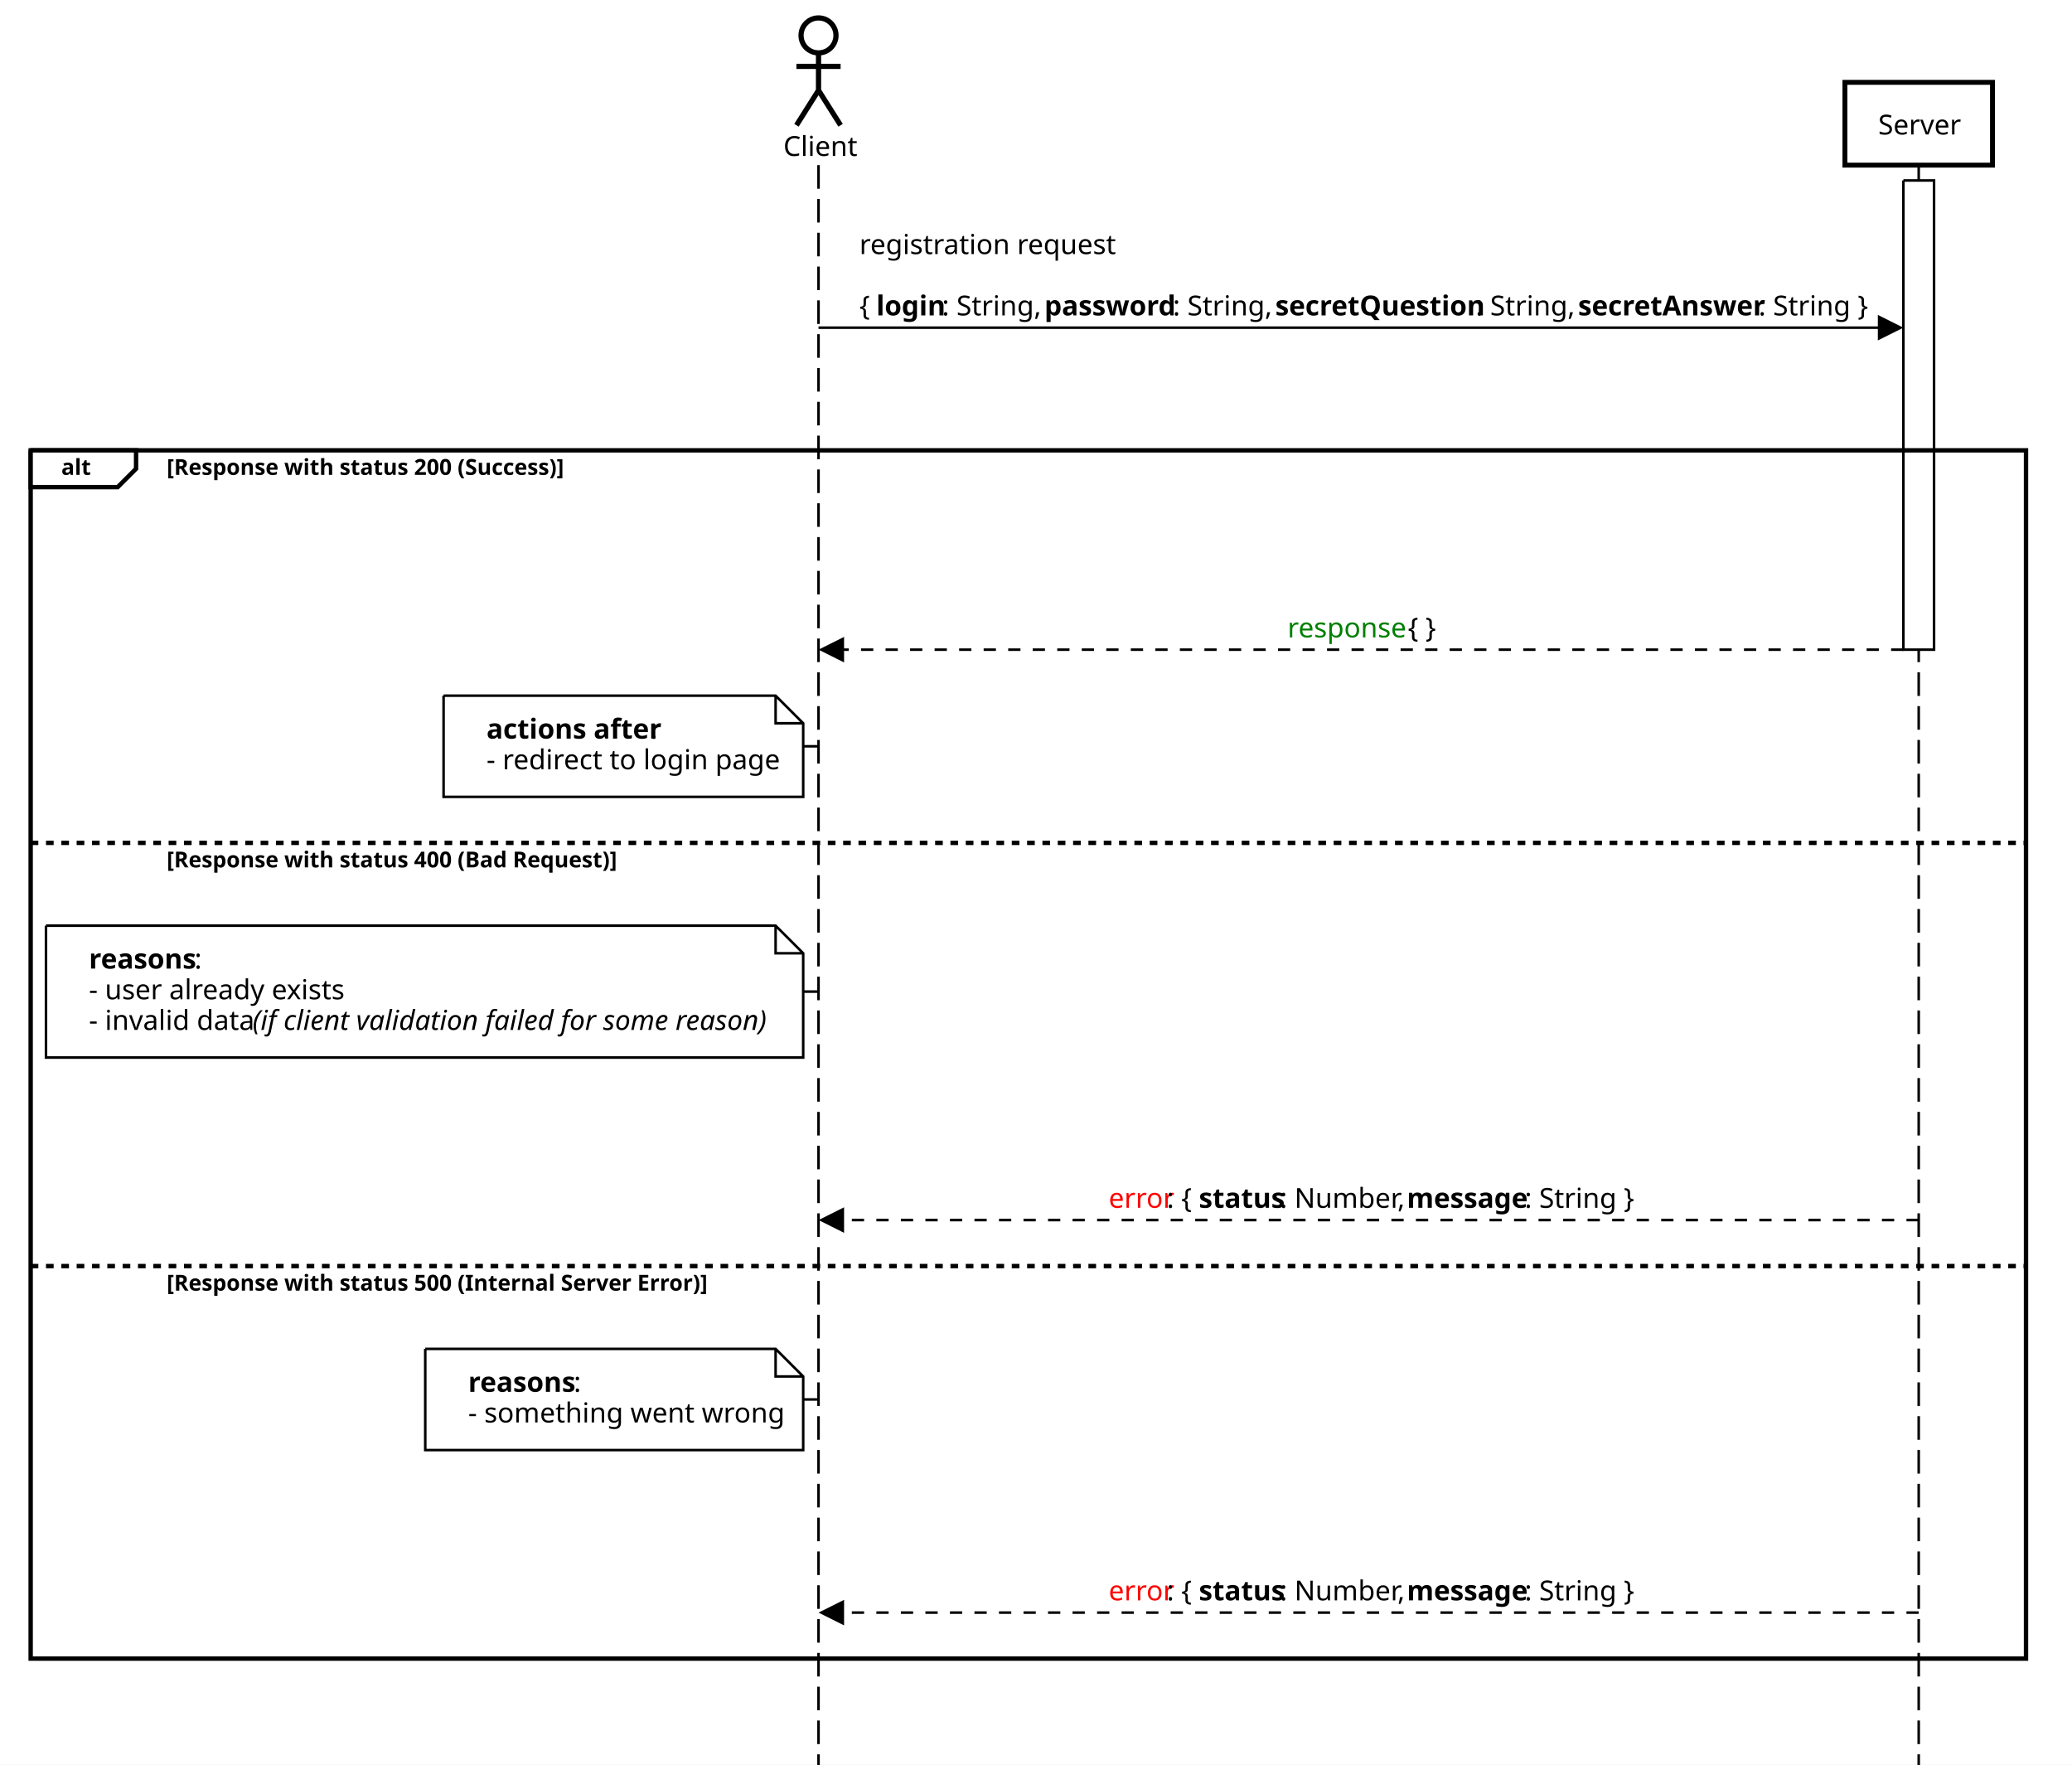
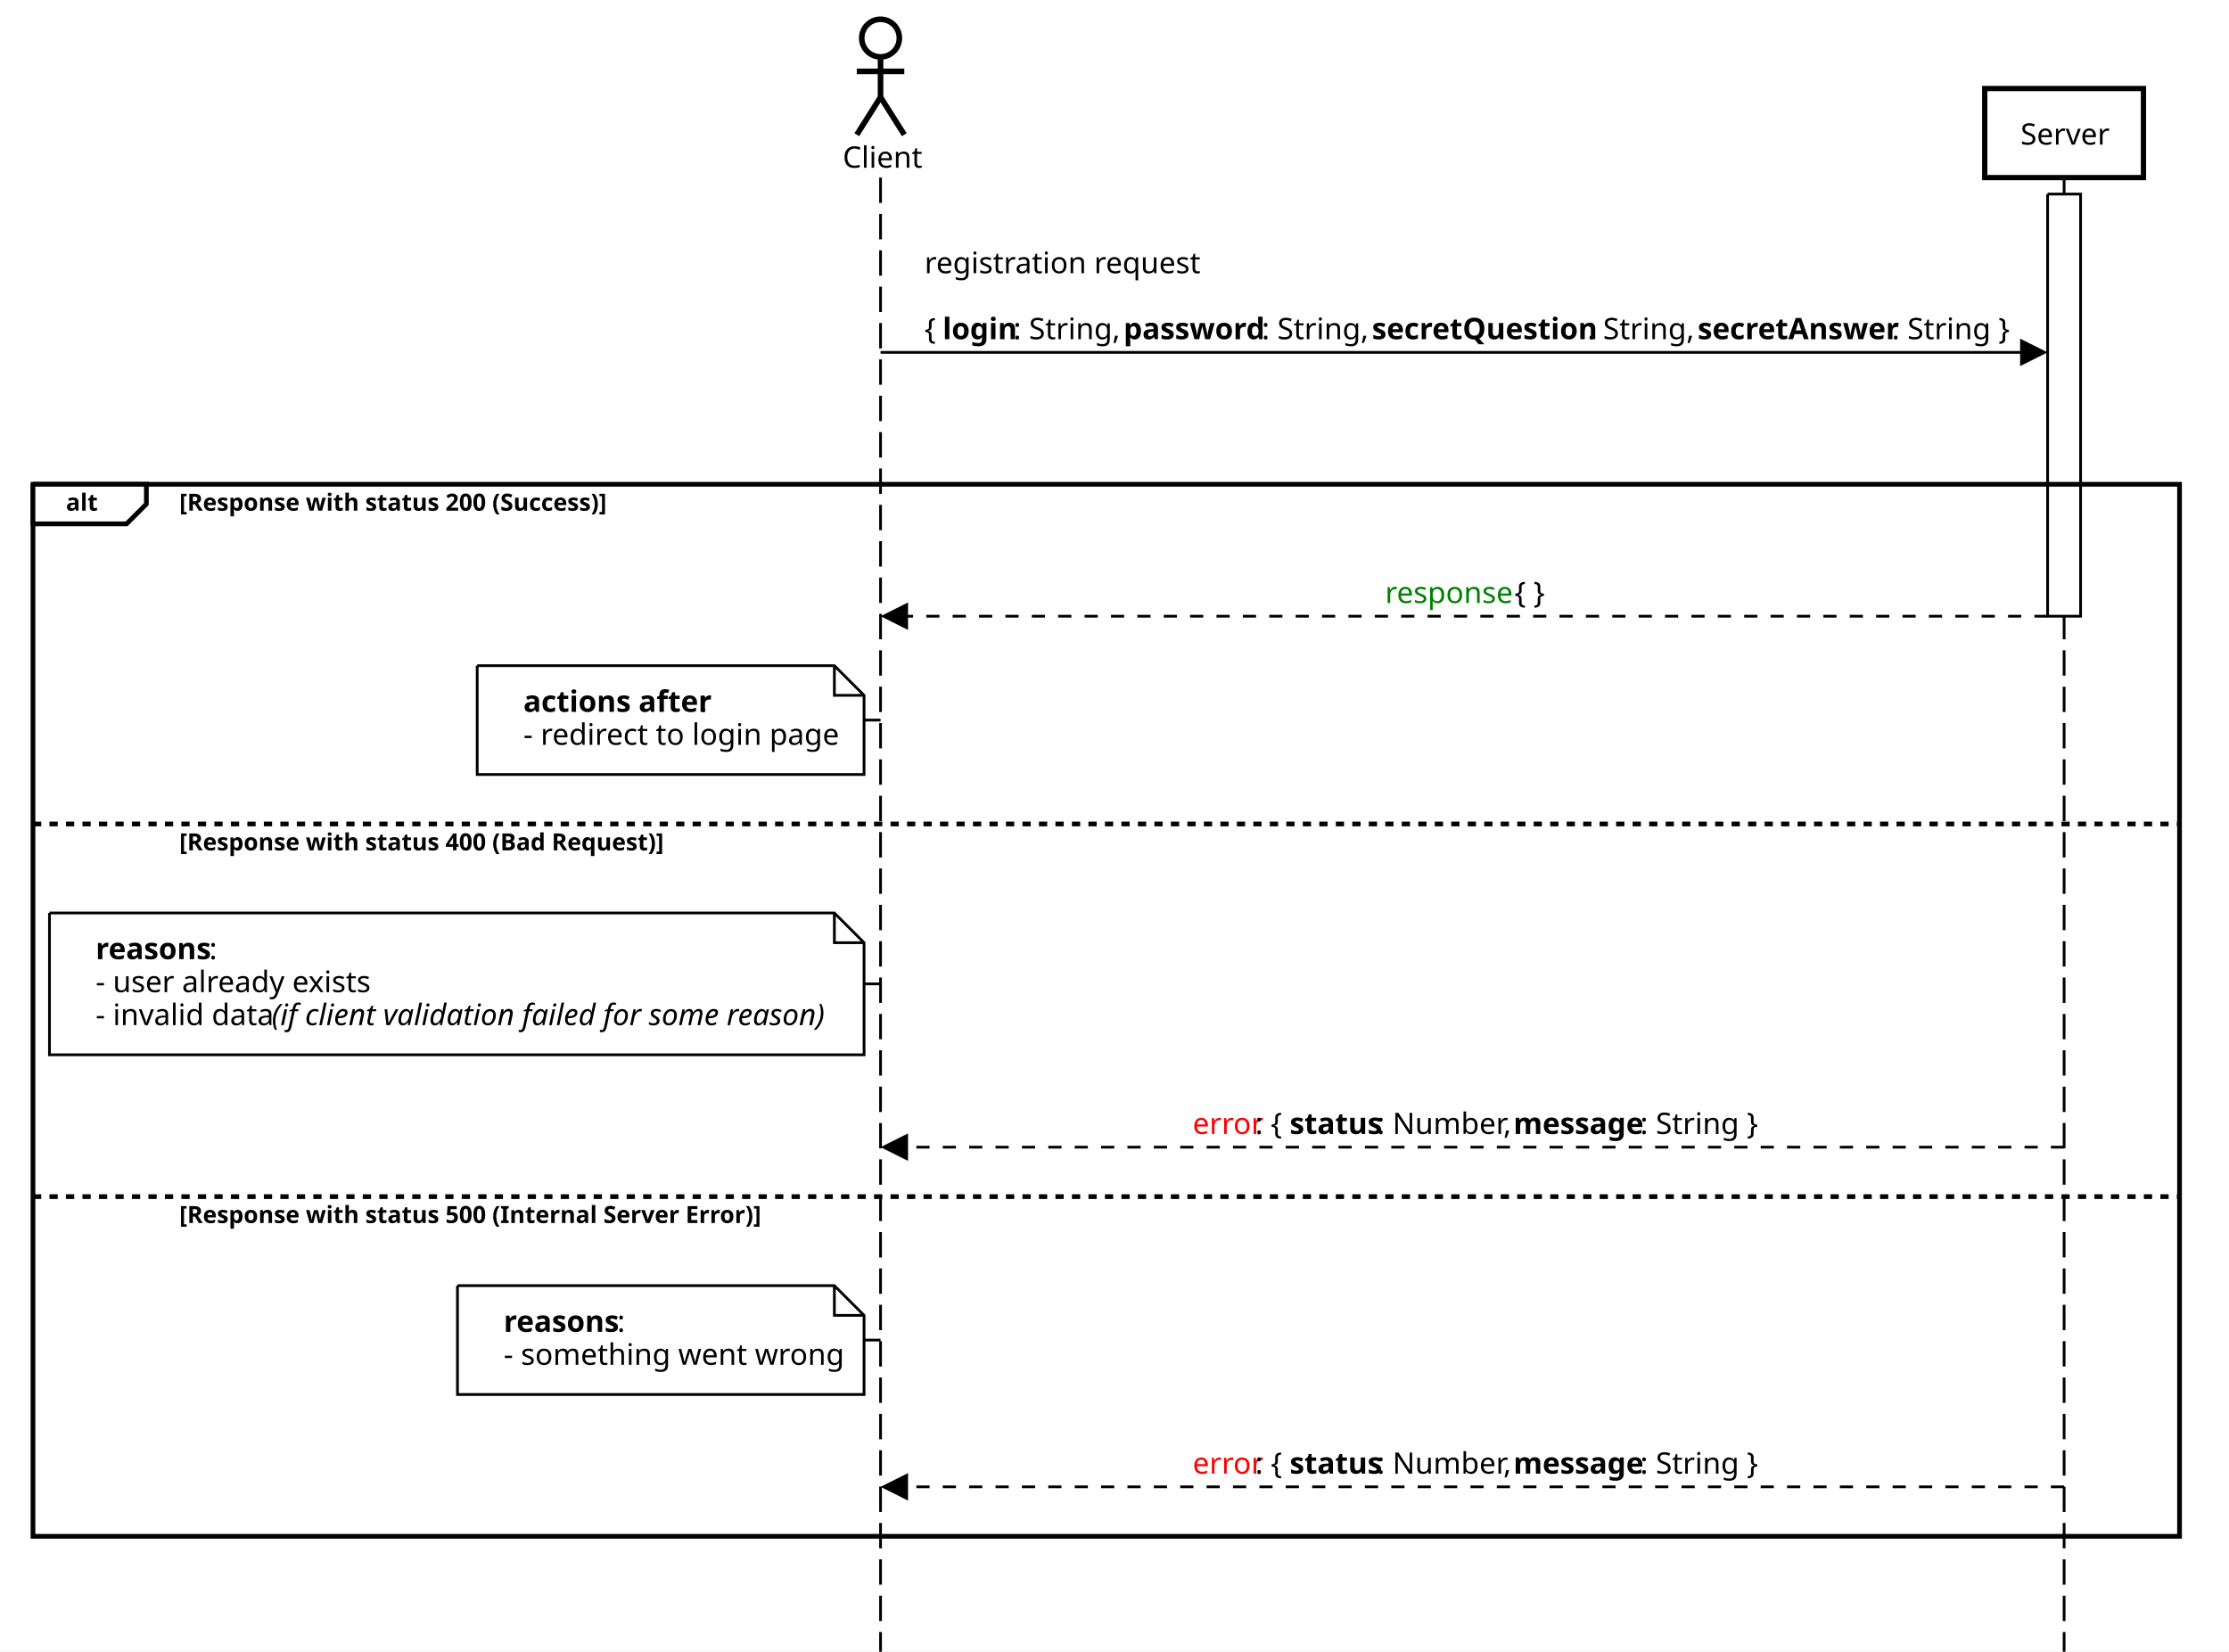
- <svg xmlns="http://www.w3.org/2000/svg" version="1.1" width="1104" height="940">
+ <svg xmlns="http://www.w3.org/2000/svg" version="1.1" width="1104" height="818">
  <defs />
  <g>
    <g />
    <g />
    <g />
    <g />
    <g />
    <g />
    <g />
    <g />
    <g />
    <g />
    <g />
    <g />
    <g />
    <g />
    <g />
    <g />
    <g />
    <g />
    <g />
    <g />
    <g />
    <g />
    <g />
    <g />
    <g />
    <g />
    <g />
    <g />
    <g />
    <g />
    <g />
    <g />
    <g />
    <g />
    <g />
    <g />
    <g>
-       <rect fill="white" stroke="none" x="0" y="0" width="1104" height="940" />
+       <rect fill="white" stroke="none" x="0" y="0" width="1104" height="818" />
    </g>
    <g />
    <g>
-       <path fill="none" stroke="black" paint-order="fill stroke markers" d=" M 436.125 87.965 L 436.125 940.663" stroke-miterlimit="10" stroke-width="1.361" stroke-dasharray="12.566,5.445" />
-       <path fill="none" stroke="black" paint-order="fill stroke markers" d=" M 1022.327 87.965 L 1022.327 940.663" stroke-miterlimit="10" stroke-width="1.361" stroke-dasharray="12.566,5.445" />
+       <path fill="none" stroke="black" paint-order="fill stroke markers" d=" M 436.125 87.965 L 436.125 818.149" stroke-miterlimit="10" stroke-width="1.361" stroke-dasharray="12.566,5.445" />
+       <path fill="none" stroke="black" paint-order="fill stroke markers" d=" M 1022.327 87.965 L 1022.327 818.149" stroke-miterlimit="10" stroke-width="1.361" stroke-dasharray="12.566,5.445" />
    </g>
    <g>
      <g>
        <path fill="white" stroke="black" paint-order="fill stroke markers" d=" M 445.436 18.867 A 9.311 9.311 0 1 1 445.436 18.858 M 436.125 28.178 L 436.125 48.107 M 424.364 35.366 L 447.887 35.366 M 436.125 48.107 L 424.364 66.729 M 436.125 48.107 L 447.887 66.729" stroke-miterlimit="10" stroke-width="2.777" stroke-dasharray="" />
      </g>
      <g>
        <g />
        <text fill="black" stroke="none" font-family="sans-serif" font-size="11pt" font-style="normal" font-weight="normal" text-decoration="normal" x="417.385" y="83.065" text-anchor="start" dominant-baseline="alphabetic" xml:space="preserve">Client</text>
      </g>
      <path fill="none" stroke="none" />
      <g>
        <path fill="white" stroke="black" paint-order="fill stroke markers" d=" M 983.014 43.86 L 1061.64 43.86 L 1061.64 87.965 L 983.014 87.965 L 983.014 43.86 Z" stroke-miterlimit="10" stroke-width="2.614" stroke-dasharray="" />
      </g>
      <g>
        <g />
        <text fill="black" stroke="none" font-family="sans-serif" font-size="11pt" font-style="normal" font-weight="normal" text-decoration="normal" x="1000.738" y="71.63" text-anchor="start" dominant-baseline="alphabetic" xml:space="preserve">Server</text>
      </g>
    </g>
    <g>
-       <path fill="white" stroke="black" paint-order="fill stroke markers" d=" M 1014.16 96.133 L 1030.495 96.133 L 1030.495 346.061 L 1014.16 346.061 L 1014.16 96.133" stroke-miterlimit="10" stroke-width="1.361" stroke-dasharray="" />
+       <path fill="white" stroke="black" paint-order="fill stroke markers" d=" M 1014.16 96.133 L 1030.495 96.133 L 1030.495 305.223 L 1014.16 305.223 L 1014.16 96.133" stroke-miterlimit="10" stroke-width="1.361" stroke-dasharray="" />
      <g>
        <g>
          <rect fill="white" stroke="none" x="455.455" y="120.635" width="130.391" height="21.236" />
        </g>
        <g>
          <rect fill="white" stroke="none" x="455.455" y="136.971" width="4.901" height="21.236" />
        </g>
        <g>
          <rect fill="white" stroke="none" x="455.455" y="153.306" width="539.374" height="21.236" />
        </g>
        <text fill="black" stroke="none" font-family="sans-serif" font-size="11pt" font-style="normal" font-weight="normal" text-decoration="normal" x="457.906" y="135.337" text-anchor="start" dominant-baseline="alphabetic" xml:space="preserve">registration request</text>
        <text fill="black" stroke="none" font-family="sans-serif" font-size="11pt" font-style="normal" font-weight="normal" text-decoration="normal" x="457.906" y="151.672" text-anchor="start" dominant-baseline="alphabetic" xml:space="preserve" />
        <text fill="black" stroke="none" font-family="sans-serif" font-size="11pt" font-style="normal" font-weight="normal" text-decoration="normal" x="457.906" y="168.008" text-anchor="start" dominant-baseline="alphabetic" xml:space="preserve">{ </text>
        <text fill="black" stroke="none" font-family="sans-serif" font-size="11pt" font-style="normal" font-weight="bold" text-decoration="normal" x="466.875" y="168.008" text-anchor="start" dominant-baseline="alphabetic" xml:space="preserve">login</text>
        <text fill="black" stroke="none" font-family="sans-serif" font-size="11pt" font-style="normal" font-weight="normal" text-decoration="normal" x="501.886" y="168.008" text-anchor="start" dominant-baseline="alphabetic" xml:space="preserve">: String, </text>
        <text fill="black" stroke="none" font-family="sans-serif" font-size="11pt" font-style="normal" font-weight="bold" text-decoration="normal" x="556.474" y="168.008" text-anchor="start" dominant-baseline="alphabetic" xml:space="preserve">password</text>
        <text fill="black" stroke="none" font-family="sans-serif" font-size="11pt" font-style="normal" font-weight="normal" text-decoration="normal" x="624.906" y="168.008" text-anchor="start" dominant-baseline="alphabetic" xml:space="preserve">: String, </text>
        <text fill="black" stroke="none" font-family="sans-serif" font-size="11pt" font-style="normal" font-weight="bold" text-decoration="normal" x="679.495" y="168.008" text-anchor="start" dominant-baseline="alphabetic" xml:space="preserve">secretQuestion</text>
        <text fill="black" stroke="none" font-family="sans-serif" font-size="11pt" font-style="normal" font-weight="normal" text-decoration="normal" x="786.223" y="168.008" text-anchor="start" dominant-baseline="alphabetic" xml:space="preserve">: String, </text>
        <text fill="black" stroke="none" font-family="sans-serif" font-size="11pt" font-style="normal" font-weight="bold" text-decoration="normal" x="840.812" y="168.008" text-anchor="start" dominant-baseline="alphabetic" xml:space="preserve">secretAnswer</text>
        <text fill="black" stroke="none" font-family="sans-serif" font-size="11pt" font-style="normal" font-weight="normal" text-decoration="normal" x="936.968" y="168.008" text-anchor="start" dominant-baseline="alphabetic" xml:space="preserve">: String }</text>
      </g>
      <g>
        <path fill="none" stroke="black" paint-order="fill stroke markers" d=" M 436.125 174.542 L 1000.71 174.542" stroke-miterlimit="10" stroke-width="1.361" stroke-dasharray="" />
        <g transform="translate(1014.16,174.5416) translate(-1014.16,-174.5416)">
          <path fill="black" stroke="none" paint-order="stroke fill markers" d=" M 1000.547 167.735 L 1014.16 174.542 L 1000.547 181.348 Z" />
        </g>
      </g>
      <g>
        <g>
-           <rect fill="white" stroke="none" x="683.569" y="324.826" width="83.147" height="21.236" />
+           <rect fill="white" stroke="none" x="683.569" y="283.988" width="83.147" height="21.236" />
        </g>
-         <text fill="green" stroke="none" font-family="sans-serif" font-size="11pt" font-style="normal" font-weight="normal" text-decoration="normal" x="686.019" y="339.527" text-anchor="start" dominant-baseline="alphabetic" xml:space="preserve">response</text>
-         <text fill="black" stroke="none" font-family="sans-serif" font-size="11pt" font-style="normal" font-weight="normal" text-decoration="normal" x="746.327" y="339.527" text-anchor="start" dominant-baseline="alphabetic" xml:space="preserve"> { }</text>
+         <text fill="green" stroke="none" font-family="sans-serif" font-size="11pt" font-style="normal" font-weight="normal" text-decoration="normal" x="686.019" y="298.689" text-anchor="start" dominant-baseline="alphabetic" xml:space="preserve">response</text>
+         <text fill="black" stroke="none" font-family="sans-serif" font-size="11pt" font-style="normal" font-weight="normal" text-decoration="normal" x="746.327" y="298.689" text-anchor="start" dominant-baseline="alphabetic" xml:space="preserve"> { }</text>
      </g>
      <g>
-         <path fill="none" stroke="black" paint-order="fill stroke markers" d=" M 1014.16 346.061 L 449.575 346.061" stroke-miterlimit="10" stroke-width="1.361" stroke-dasharray="6.534" />
-         <g transform="translate(436.1253,346.0613) translate(-436.1253,-346.0613)">
-           <path fill="black" stroke="none" paint-order="stroke fill markers" d=" M 449.738 339.255 L 436.125 346.061 L 449.738 352.868 Z" />
+         <path fill="none" stroke="black" paint-order="fill stroke markers" d=" M 1014.16 305.223 L 449.575 305.223" stroke-miterlimit="10" stroke-width="1.361" stroke-dasharray="6.534" />
+         <g transform="translate(436.1253,305.2233) translate(-436.1253,-305.2233)">
+           <path fill="black" stroke="none" paint-order="stroke fill markers" d=" M 449.738 298.417 L 436.125 305.223 L 449.738 312.03 Z" />
        </g>
      </g>
-       <path fill="white" stroke="black" paint-order="fill stroke markers" d=" M 436.125 397.517 L 427.958 397.517 M 236.349 370.564 L 413.256 370.564 L 427.958 385.266 L 427.958 424.47 L 236.349 424.47 L 236.349 370.564 M 413.256 370.564 L 413.256 385.266 L 427.958 385.266" stroke-miterlimit="10" stroke-width="1.361" stroke-dasharray="" />
+       <path fill="white" stroke="black" paint-order="fill stroke markers" d=" M 436.125 356.679 L 427.958 356.679 M 236.349 329.726 L 413.256 329.726 L 427.958 344.428 L 427.958 383.632 L 236.349 383.632 L 236.349 329.726 M 413.256 329.726 L 413.256 344.428 L 427.958 344.428" stroke-miterlimit="10" stroke-width="1.361" stroke-dasharray="" />
      <g>
-         <text fill="black" stroke="none" font-family="sans-serif" font-size="11pt" font-style="normal" font-weight="bold" text-decoration="normal" x="259.219" y="393.433" text-anchor="start" dominant-baseline="alphabetic" xml:space="preserve">actions after</text>
-         <text fill="black" stroke="none" font-family="sans-serif" font-size="11pt" font-style="normal" font-weight="normal" text-decoration="normal" x="346.391" y="393.433" text-anchor="start" dominant-baseline="alphabetic" xml:space="preserve">:</text>
-         <text fill="black" stroke="none" font-family="sans-serif" font-size="11pt" font-style="normal" font-weight="normal" text-decoration="normal" x="259.219" y="409.769" text-anchor="start" dominant-baseline="alphabetic" xml:space="preserve">- redirect to login page</text>
+         <text fill="black" stroke="none" font-family="sans-serif" font-size="11pt" font-style="normal" font-weight="bold" text-decoration="normal" x="259.219" y="352.595" text-anchor="start" dominant-baseline="alphabetic" xml:space="preserve">actions after</text>
+         <text fill="black" stroke="none" font-family="sans-serif" font-size="11pt" font-style="normal" font-weight="normal" text-decoration="normal" x="346.391" y="352.595" text-anchor="start" dominant-baseline="alphabetic" xml:space="preserve">:</text>
+         <text fill="black" stroke="none" font-family="sans-serif" font-size="11pt" font-style="normal" font-weight="normal" text-decoration="normal" x="259.219" y="368.931" text-anchor="start" dominant-baseline="alphabetic" xml:space="preserve">- redirect to login page</text>
      </g>
-       <path fill="white" stroke="black" paint-order="fill stroke markers" d=" M 436.125 528.199 L 427.958 528.199 M 24.503 493.078 L 413.256 493.078 L 427.958 507.78 L 427.958 563.319 L 24.503 563.319 L 24.503 493.078 M 413.256 493.078 L 413.256 507.78 L 427.958 507.78" stroke-miterlimit="10" stroke-width="1.361" stroke-dasharray="" />
+       <path fill="white" stroke="black" paint-order="fill stroke markers" d=" M 436.125 487.361 L 427.958 487.361 M 24.503 452.24 L 413.256 452.24 L 427.958 466.942 L 427.958 522.481 L 24.503 522.481 L 24.503 452.24 M 413.256 452.24 L 413.256 466.942 L 427.958 466.942" stroke-miterlimit="10" stroke-width="1.361" stroke-dasharray="" />
      <g>
-         <text fill="black" stroke="none" font-family="sans-serif" font-size="11pt" font-style="normal" font-weight="bold" text-decoration="normal" x="47.372" y="515.947" text-anchor="start" dominant-baseline="alphabetic" xml:space="preserve">reasons</text>
-         <text fill="black" stroke="none" font-family="sans-serif" font-size="11pt" font-style="normal" font-weight="normal" text-decoration="normal" x="103.6" y="515.947" text-anchor="start" dominant-baseline="alphabetic" xml:space="preserve">:</text>
-         <text fill="black" stroke="none" font-family="sans-serif" font-size="11pt" font-style="normal" font-weight="normal" text-decoration="normal" x="47.372" y="532.283" text-anchor="start" dominant-baseline="alphabetic" xml:space="preserve">- user already exists</text>
-         <text fill="black" stroke="none" font-family="sans-serif" font-size="11pt" font-style="normal" font-weight="normal" text-decoration="normal" x="47.372" y="548.618" text-anchor="start" dominant-baseline="alphabetic" xml:space="preserve">- invalid data </text>
-         <text fill="black" stroke="none" font-family="sans-serif" font-size="11pt" font-style="italic" font-weight="normal" text-decoration="normal" x="134.566" y="548.618" text-anchor="start" dominant-baseline="alphabetic" xml:space="preserve">(if client validation failed for some reason)</text>
+         <text fill="black" stroke="none" font-family="sans-serif" font-size="11pt" font-style="normal" font-weight="bold" text-decoration="normal" x="47.372" y="475.109" text-anchor="start" dominant-baseline="alphabetic" xml:space="preserve">reasons</text>
+         <text fill="black" stroke="none" font-family="sans-serif" font-size="11pt" font-style="normal" font-weight="normal" text-decoration="normal" x="103.6" y="475.109" text-anchor="start" dominant-baseline="alphabetic" xml:space="preserve">:</text>
+         <text fill="black" stroke="none" font-family="sans-serif" font-size="11pt" font-style="normal" font-weight="normal" text-decoration="normal" x="47.372" y="491.445" text-anchor="start" dominant-baseline="alphabetic" xml:space="preserve">- user already exists</text>
+         <text fill="black" stroke="none" font-family="sans-serif" font-size="11pt" font-style="normal" font-weight="normal" text-decoration="normal" x="47.372" y="507.78" text-anchor="start" dominant-baseline="alphabetic" xml:space="preserve">- invalid data </text>
+         <text fill="black" stroke="none" font-family="sans-serif" font-size="11pt" font-style="italic" font-weight="normal" text-decoration="normal" x="134.566" y="507.78" text-anchor="start" dominant-baseline="alphabetic" xml:space="preserve">(if client validation failed for some reason)</text>
      </g>
      <g>
        <g>
-           <rect fill="white" stroke="none" x="588.258" y="628.66" width="281.937" height="21.236" />
+           <rect fill="white" stroke="none" x="588.258" y="546.984" width="281.937" height="21.236" />
        </g>
-         <text fill="red" stroke="none" font-family="sans-serif" font-size="11pt" font-style="normal" font-weight="normal" text-decoration="normal" x="590.708" y="643.362" text-anchor="start" dominant-baseline="alphabetic" xml:space="preserve">error</text>
-         <text fill="black" stroke="none" font-family="sans-serif" font-size="11pt" font-style="normal" font-weight="normal" text-decoration="normal" x="621.66" y="643.362" text-anchor="start" dominant-baseline="alphabetic" xml:space="preserve">: { </text>
-         <text fill="black" stroke="none" font-family="sans-serif" font-size="11pt" font-style="normal" font-weight="bold" text-decoration="normal" x="638.775" y="643.362" text-anchor="start" dominant-baseline="alphabetic" xml:space="preserve">status</text>
-         <text fill="black" stroke="none" font-family="sans-serif" font-size="11pt" font-style="normal" font-weight="normal" text-decoration="normal" x="681.954" y="643.362" text-anchor="start" dominant-baseline="alphabetic" xml:space="preserve">: Number, </text>
-         <text fill="black" stroke="none" font-family="sans-serif" font-size="11pt" font-style="normal" font-weight="bold" text-decoration="normal" x="749.577" y="643.362" text-anchor="start" dominant-baseline="alphabetic" xml:space="preserve">message</text>
-         <text fill="black" stroke="none" font-family="sans-serif" font-size="11pt" font-style="normal" font-weight="normal" text-decoration="normal" x="812.333" y="643.362" text-anchor="start" dominant-baseline="alphabetic" xml:space="preserve">: String }</text>
+         <text fill="red" stroke="none" font-family="sans-serif" font-size="11pt" font-style="normal" font-weight="normal" text-decoration="normal" x="590.708" y="561.686" text-anchor="start" dominant-baseline="alphabetic" xml:space="preserve">error</text>
+         <text fill="black" stroke="none" font-family="sans-serif" font-size="11pt" font-style="normal" font-weight="normal" text-decoration="normal" x="621.66" y="561.686" text-anchor="start" dominant-baseline="alphabetic" xml:space="preserve">: { </text>
+         <text fill="black" stroke="none" font-family="sans-serif" font-size="11pt" font-style="normal" font-weight="bold" text-decoration="normal" x="638.775" y="561.686" text-anchor="start" dominant-baseline="alphabetic" xml:space="preserve">status</text>
+         <text fill="black" stroke="none" font-family="sans-serif" font-size="11pt" font-style="normal" font-weight="normal" text-decoration="normal" x="681.954" y="561.686" text-anchor="start" dominant-baseline="alphabetic" xml:space="preserve">: Number, </text>
+         <text fill="black" stroke="none" font-family="sans-serif" font-size="11pt" font-style="normal" font-weight="bold" text-decoration="normal" x="749.577" y="561.686" text-anchor="start" dominant-baseline="alphabetic" xml:space="preserve">message</text>
+         <text fill="black" stroke="none" font-family="sans-serif" font-size="11pt" font-style="normal" font-weight="normal" text-decoration="normal" x="812.333" y="561.686" text-anchor="start" dominant-baseline="alphabetic" xml:space="preserve">: String }</text>
      </g>
      <g>
-         <path fill="none" stroke="black" paint-order="fill stroke markers" d=" M 1022.327 649.896 L 449.575 649.896" stroke-miterlimit="10" stroke-width="1.361" stroke-dasharray="6.534" />
-         <g transform="translate(436.1253,649.8961) translate(-436.1253,-649.8961)">
-           <path fill="black" stroke="none" paint-order="stroke fill markers" d=" M 449.738 643.09 L 436.125 649.896 L 449.738 656.702 Z" />
+         <path fill="none" stroke="black" paint-order="fill stroke markers" d=" M 1022.327 568.22 L 449.575 568.22" stroke-miterlimit="10" stroke-width="1.361" stroke-dasharray="6.534" />
+         <g transform="translate(436.1253,568.22) translate(-436.1253,-568.22)">
+           <path fill="black" stroke="none" paint-order="stroke fill markers" d=" M 449.738 561.414 L 436.125 568.22 L 449.738 575.026 Z" />
        </g>
      </g>
-       <path fill="white" stroke="black" paint-order="fill stroke markers" d=" M 436.125 745.457 L 427.958 745.457 M 226.586 718.504 L 413.256 718.504 L 427.958 733.206 L 427.958 772.41 L 226.586 772.41 L 226.586 718.504 M 413.256 718.504 L 413.256 733.206 L 427.958 733.206" stroke-miterlimit="10" stroke-width="1.361" stroke-dasharray="" />
+       <path fill="white" stroke="black" paint-order="fill stroke markers" d=" M 436.125 663.781 L 427.958 663.781 M 226.586 636.828 L 413.256 636.828 L 427.958 651.53 L 427.958 690.734 L 226.586 690.734 L 226.586 636.828 M 413.256 636.828 L 413.256 651.53 L 427.958 651.53" stroke-miterlimit="10" stroke-width="1.361" stroke-dasharray="" />
      <g>
-         <text fill="black" stroke="none" font-family="sans-serif" font-size="11pt" font-style="normal" font-weight="bold" text-decoration="normal" x="249.455" y="741.373" text-anchor="start" dominant-baseline="alphabetic" xml:space="preserve">reasons</text>
-         <text fill="black" stroke="none" font-family="sans-serif" font-size="11pt" font-style="normal" font-weight="normal" text-decoration="normal" x="305.683" y="741.373" text-anchor="start" dominant-baseline="alphabetic" xml:space="preserve">:</text>
-         <text fill="black" stroke="none" font-family="sans-serif" font-size="11pt" font-style="normal" font-weight="normal" text-decoration="normal" x="249.455" y="757.708" text-anchor="start" dominant-baseline="alphabetic" xml:space="preserve">- something went wrong</text>
+         <text fill="black" stroke="none" font-family="sans-serif" font-size="11pt" font-style="normal" font-weight="bold" text-decoration="normal" x="249.455" y="659.697" text-anchor="start" dominant-baseline="alphabetic" xml:space="preserve">reasons</text>
+         <text fill="black" stroke="none" font-family="sans-serif" font-size="11pt" font-style="normal" font-weight="normal" text-decoration="normal" x="305.683" y="659.697" text-anchor="start" dominant-baseline="alphabetic" xml:space="preserve">:</text>
+         <text fill="black" stroke="none" font-family="sans-serif" font-size="11pt" font-style="normal" font-weight="normal" text-decoration="normal" x="249.455" y="676.032" text-anchor="start" dominant-baseline="alphabetic" xml:space="preserve">- something went wrong</text>
      </g>
      <g>
        <g>
-           <rect fill="white" stroke="none" x="588.258" y="837.751" width="281.937" height="21.236" />
+           <rect fill="white" stroke="none" x="588.258" y="715.237" width="281.937" height="21.236" />
        </g>
-         <text fill="red" stroke="none" font-family="sans-serif" font-size="11pt" font-style="normal" font-weight="normal" text-decoration="normal" x="590.708" y="852.453" text-anchor="start" dominant-baseline="alphabetic" xml:space="preserve">error</text>
-         <text fill="black" stroke="none" font-family="sans-serif" font-size="11pt" font-style="normal" font-weight="normal" text-decoration="normal" x="621.66" y="852.453" text-anchor="start" dominant-baseline="alphabetic" xml:space="preserve">: { </text>
-         <text fill="black" stroke="none" font-family="sans-serif" font-size="11pt" font-style="normal" font-weight="bold" text-decoration="normal" x="638.775" y="852.453" text-anchor="start" dominant-baseline="alphabetic" xml:space="preserve">status</text>
-         <text fill="black" stroke="none" font-family="sans-serif" font-size="11pt" font-style="normal" font-weight="normal" text-decoration="normal" x="681.954" y="852.453" text-anchor="start" dominant-baseline="alphabetic" xml:space="preserve">: Number, </text>
-         <text fill="black" stroke="none" font-family="sans-serif" font-size="11pt" font-style="normal" font-weight="bold" text-decoration="normal" x="749.577" y="852.453" text-anchor="start" dominant-baseline="alphabetic" xml:space="preserve">message</text>
-         <text fill="black" stroke="none" font-family="sans-serif" font-size="11pt" font-style="normal" font-weight="normal" text-decoration="normal" x="812.333" y="852.453" text-anchor="start" dominant-baseline="alphabetic" xml:space="preserve">: String }</text>
+         <text fill="red" stroke="none" font-family="sans-serif" font-size="11pt" font-style="normal" font-weight="normal" text-decoration="normal" x="590.708" y="729.939" text-anchor="start" dominant-baseline="alphabetic" xml:space="preserve">error</text>
+         <text fill="black" stroke="none" font-family="sans-serif" font-size="11pt" font-style="normal" font-weight="normal" text-decoration="normal" x="621.66" y="729.939" text-anchor="start" dominant-baseline="alphabetic" xml:space="preserve">: { </text>
+         <text fill="black" stroke="none" font-family="sans-serif" font-size="11pt" font-style="normal" font-weight="bold" text-decoration="normal" x="638.775" y="729.939" text-anchor="start" dominant-baseline="alphabetic" xml:space="preserve">status</text>
+         <text fill="black" stroke="none" font-family="sans-serif" font-size="11pt" font-style="normal" font-weight="normal" text-decoration="normal" x="681.954" y="729.939" text-anchor="start" dominant-baseline="alphabetic" xml:space="preserve">: Number, </text>
+         <text fill="black" stroke="none" font-family="sans-serif" font-size="11pt" font-style="normal" font-weight="bold" text-decoration="normal" x="749.577" y="729.939" text-anchor="start" dominant-baseline="alphabetic" xml:space="preserve">message</text>
+         <text fill="black" stroke="none" font-family="sans-serif" font-size="11pt" font-style="normal" font-weight="normal" text-decoration="normal" x="812.333" y="729.939" text-anchor="start" dominant-baseline="alphabetic" xml:space="preserve">: String }</text>
      </g>
      <g>
-         <path fill="none" stroke="black" paint-order="fill stroke markers" d=" M 1022.327 858.987 L 449.575 858.987" stroke-miterlimit="10" stroke-width="1.361" stroke-dasharray="6.534" />
-         <g transform="translate(436.1253,858.9867) translate(-436.1253,-858.9867)">
-           <path fill="black" stroke="none" paint-order="stroke fill markers" d=" M 449.738 852.18 L 436.125 858.987 L 449.738 865.793 Z" />
+         <path fill="none" stroke="black" paint-order="fill stroke markers" d=" M 1022.327 736.473 L 449.575 736.473" stroke-miterlimit="10" stroke-width="1.361" stroke-dasharray="6.534" />
+         <g transform="translate(436.1253,736.4726) translate(-436.1253,-736.4726)">
+           <path fill="black" stroke="none" paint-order="stroke fill markers" d=" M 449.738 729.666 L 436.125 736.473 L 449.738 743.279 Z" />
        </g>
      </g>
      <g>
        <g />
-         <path fill="none" stroke="black" paint-order="fill stroke markers" d=" M 16.335 239.882 L 1079.5 239.882 L 1079.5 883.489 L 16.335 883.489 L 16.335 239.882 Z" stroke-miterlimit="10" stroke-width="2.334" stroke-dasharray="" />
+         <path fill="none" stroke="black" paint-order="fill stroke markers" d=" M 16.335 239.882 L 1079.5 239.882 L 1079.5 760.975 L 16.335 760.975 L 16.335 239.882 Z" stroke-miterlimit="10" stroke-width="2.334" stroke-dasharray="" />
        <path fill="white" stroke="black" paint-order="fill stroke markers" d=" M 16.335 239.882 L 16.335 259.485 L 62.694 259.485 L 72.496 249.684 L 72.496 239.882 L 16.335 239.882" stroke-miterlimit="10" stroke-width="2.334" stroke-dasharray="" />
        <text fill="black" stroke="none" font-family="sans-serif" font-size="8.8pt" font-style="normal" font-weight="bold" text-decoration="normal" x="32.67" y="252.951" text-anchor="start" dominant-baseline="alphabetic" xml:space="preserve">alt</text>
        <text fill="black" stroke="none" font-family="sans-serif" font-size="8.8pt" font-style="normal" font-weight="bold" text-decoration="normal" x="88.831" y="252.951" text-anchor="start" dominant-baseline="alphabetic" xml:space="preserve">[Response with status 200 (Success)]</text>
        <g>
-           <path fill="none" stroke="black" paint-order="fill stroke markers" d=" M 16.335 448.973 L 1079.5 448.973" stroke-miterlimit="10" stroke-width="2.334" stroke-dasharray="4.084" />
+           <path fill="none" stroke="black" paint-order="fill stroke markers" d=" M 16.335 408.135 L 1079.5 408.135" stroke-miterlimit="10" stroke-width="2.334" stroke-dasharray="4.084" />
        </g>
        <g />
-         <text fill="black" stroke="none" font-family="sans-serif" font-size="8.8pt" font-style="normal" font-weight="bold" text-decoration="normal" x="88.831" y="462.041" text-anchor="start" dominant-baseline="alphabetic" xml:space="preserve">[Response with status 400 (Bad Request)]</text>
+         <text fill="black" stroke="none" font-family="sans-serif" font-size="8.8pt" font-style="normal" font-weight="bold" text-decoration="normal" x="88.831" y="421.203" text-anchor="start" dominant-baseline="alphabetic" xml:space="preserve">[Response with status 400 (Bad Request)]</text>
        <g>
-           <path fill="none" stroke="black" paint-order="fill stroke markers" d=" M 16.335 674.399 L 1079.5 674.399" stroke-miterlimit="10" stroke-width="2.334" stroke-dasharray="4.084" />
+           <path fill="none" stroke="black" paint-order="fill stroke markers" d=" M 16.335 592.723 L 1079.5 592.723" stroke-miterlimit="10" stroke-width="2.334" stroke-dasharray="4.084" />
        </g>
        <g />
-         <text fill="black" stroke="none" font-family="sans-serif" font-size="8.8pt" font-style="normal" font-weight="bold" text-decoration="normal" x="88.831" y="687.467" text-anchor="start" dominant-baseline="alphabetic" xml:space="preserve">[Response with status 500 (Internal Server Error)]</text>
+         <text fill="black" stroke="none" font-family="sans-serif" font-size="8.8pt" font-style="normal" font-weight="bold" text-decoration="normal" x="88.831" y="605.791" text-anchor="start" dominant-baseline="alphabetic" xml:space="preserve">[Response with status 500 (Internal Server Error)]</text>
      </g>
      <g />
      <g />
    </g>
    <g />
    <g />
  </g>
</svg>
